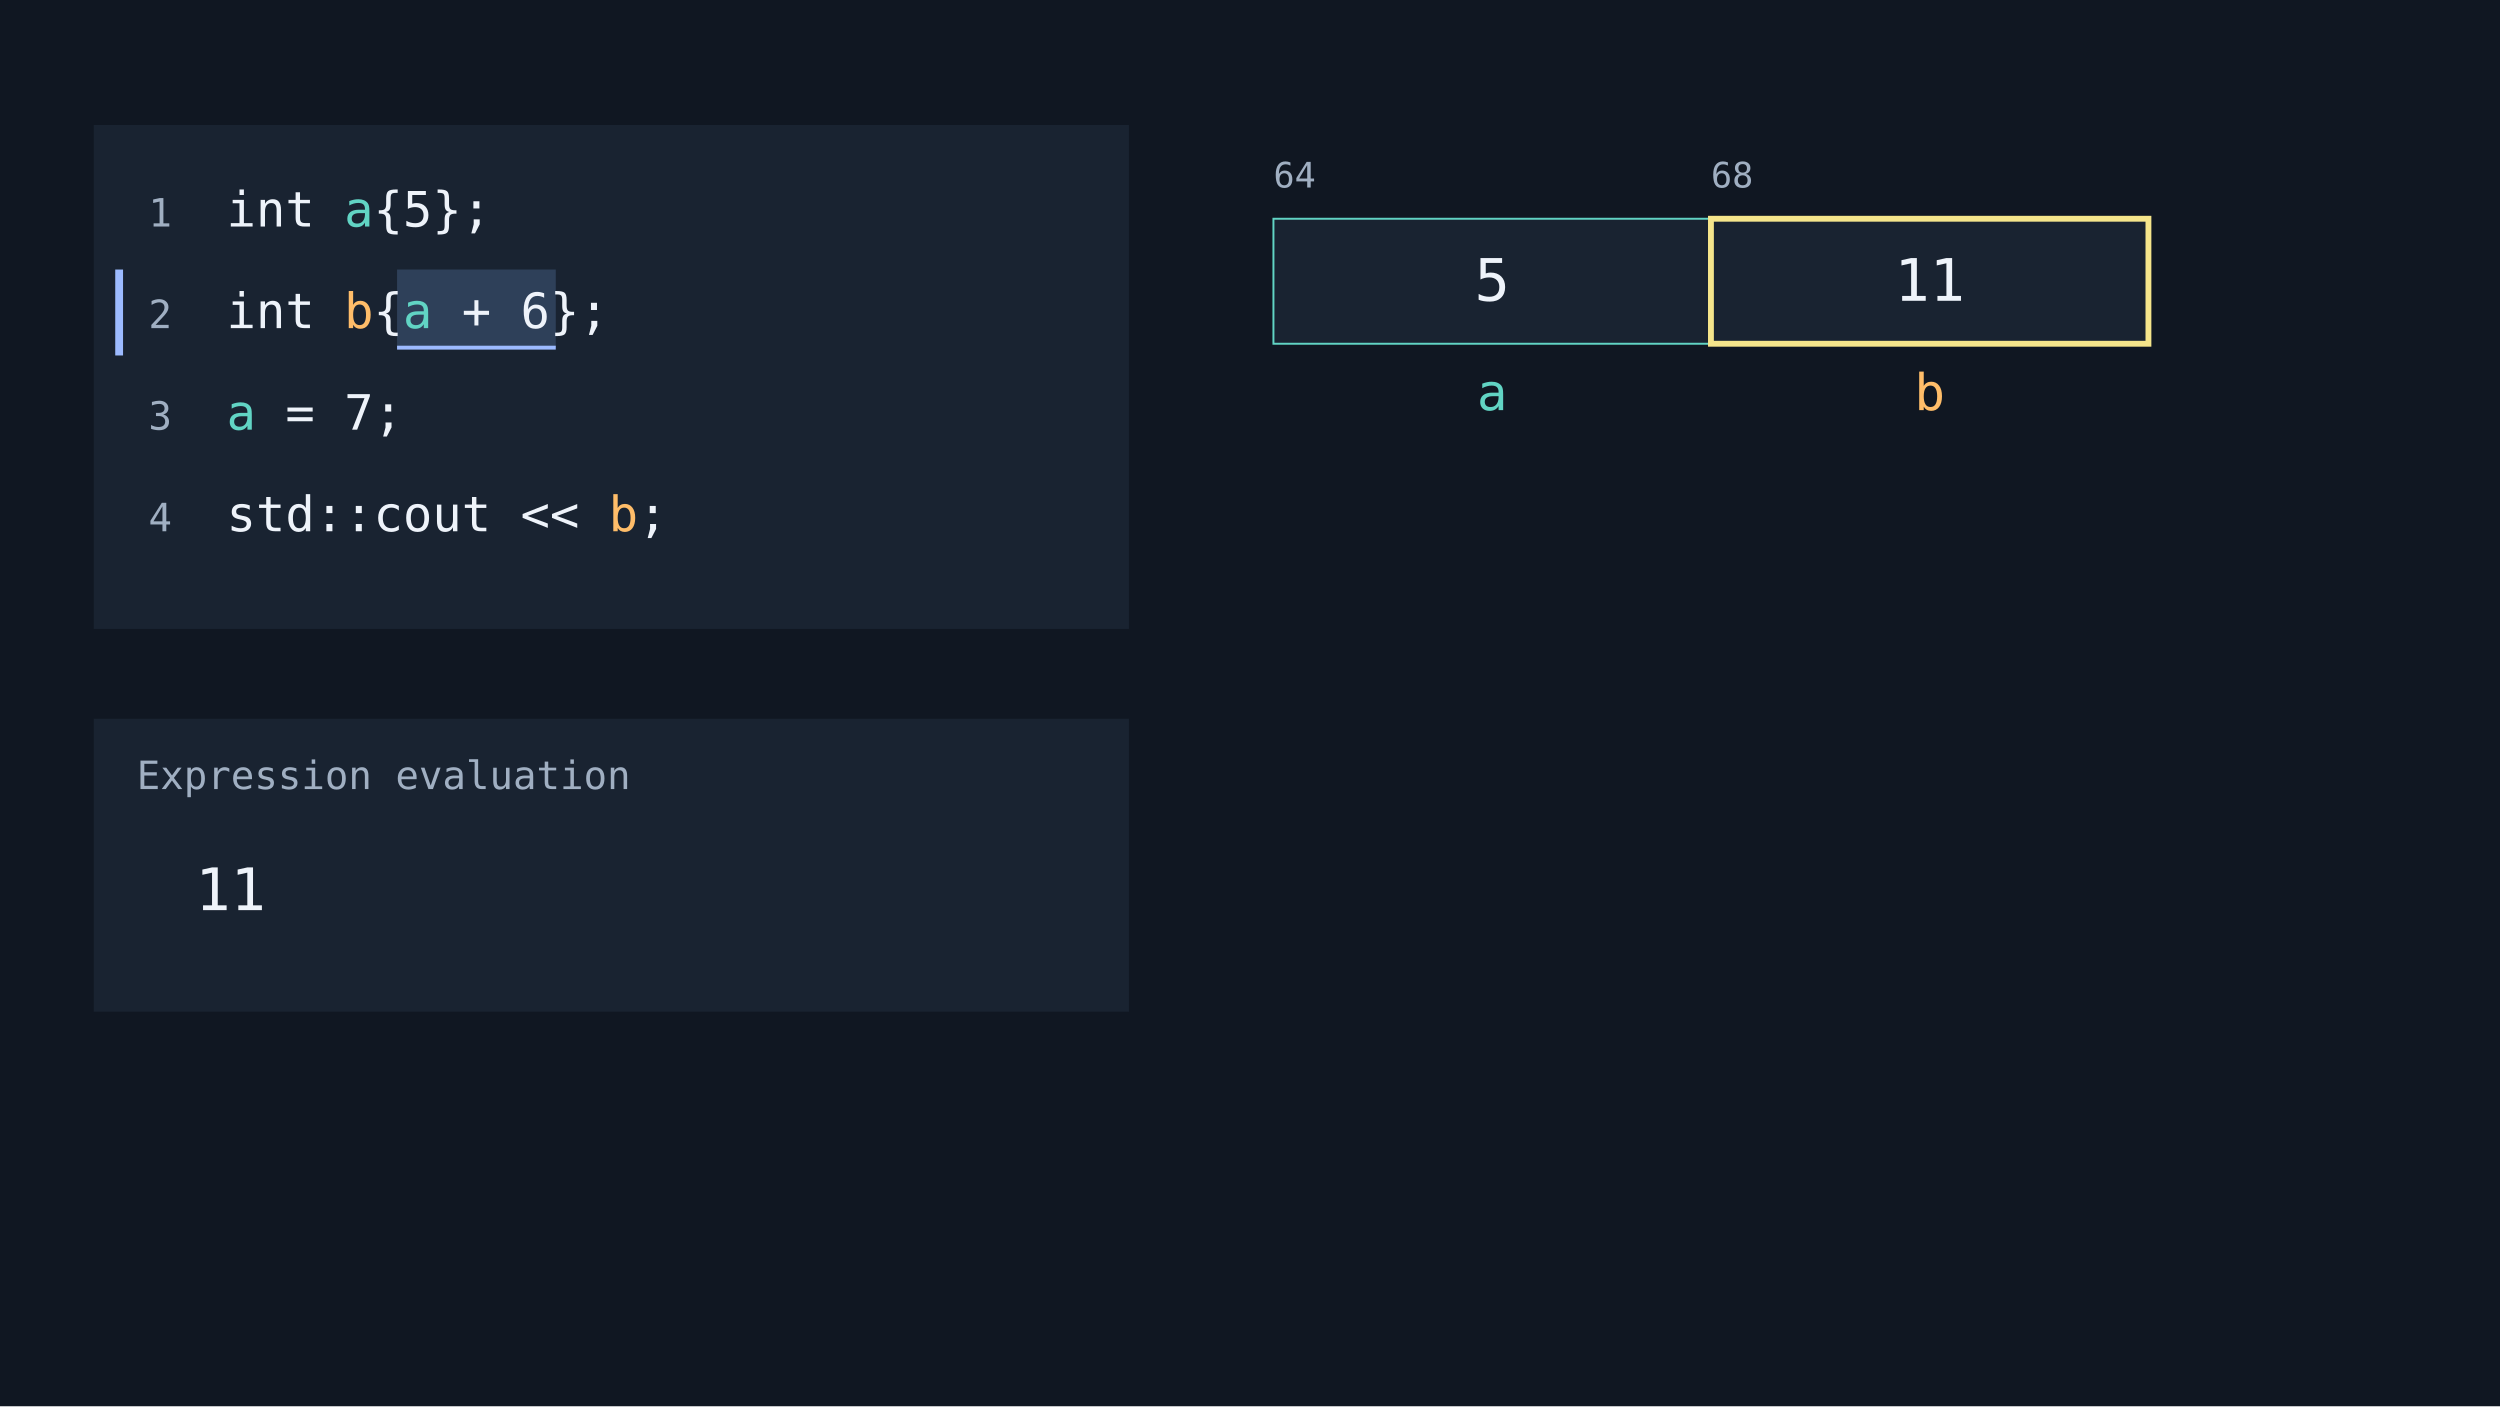
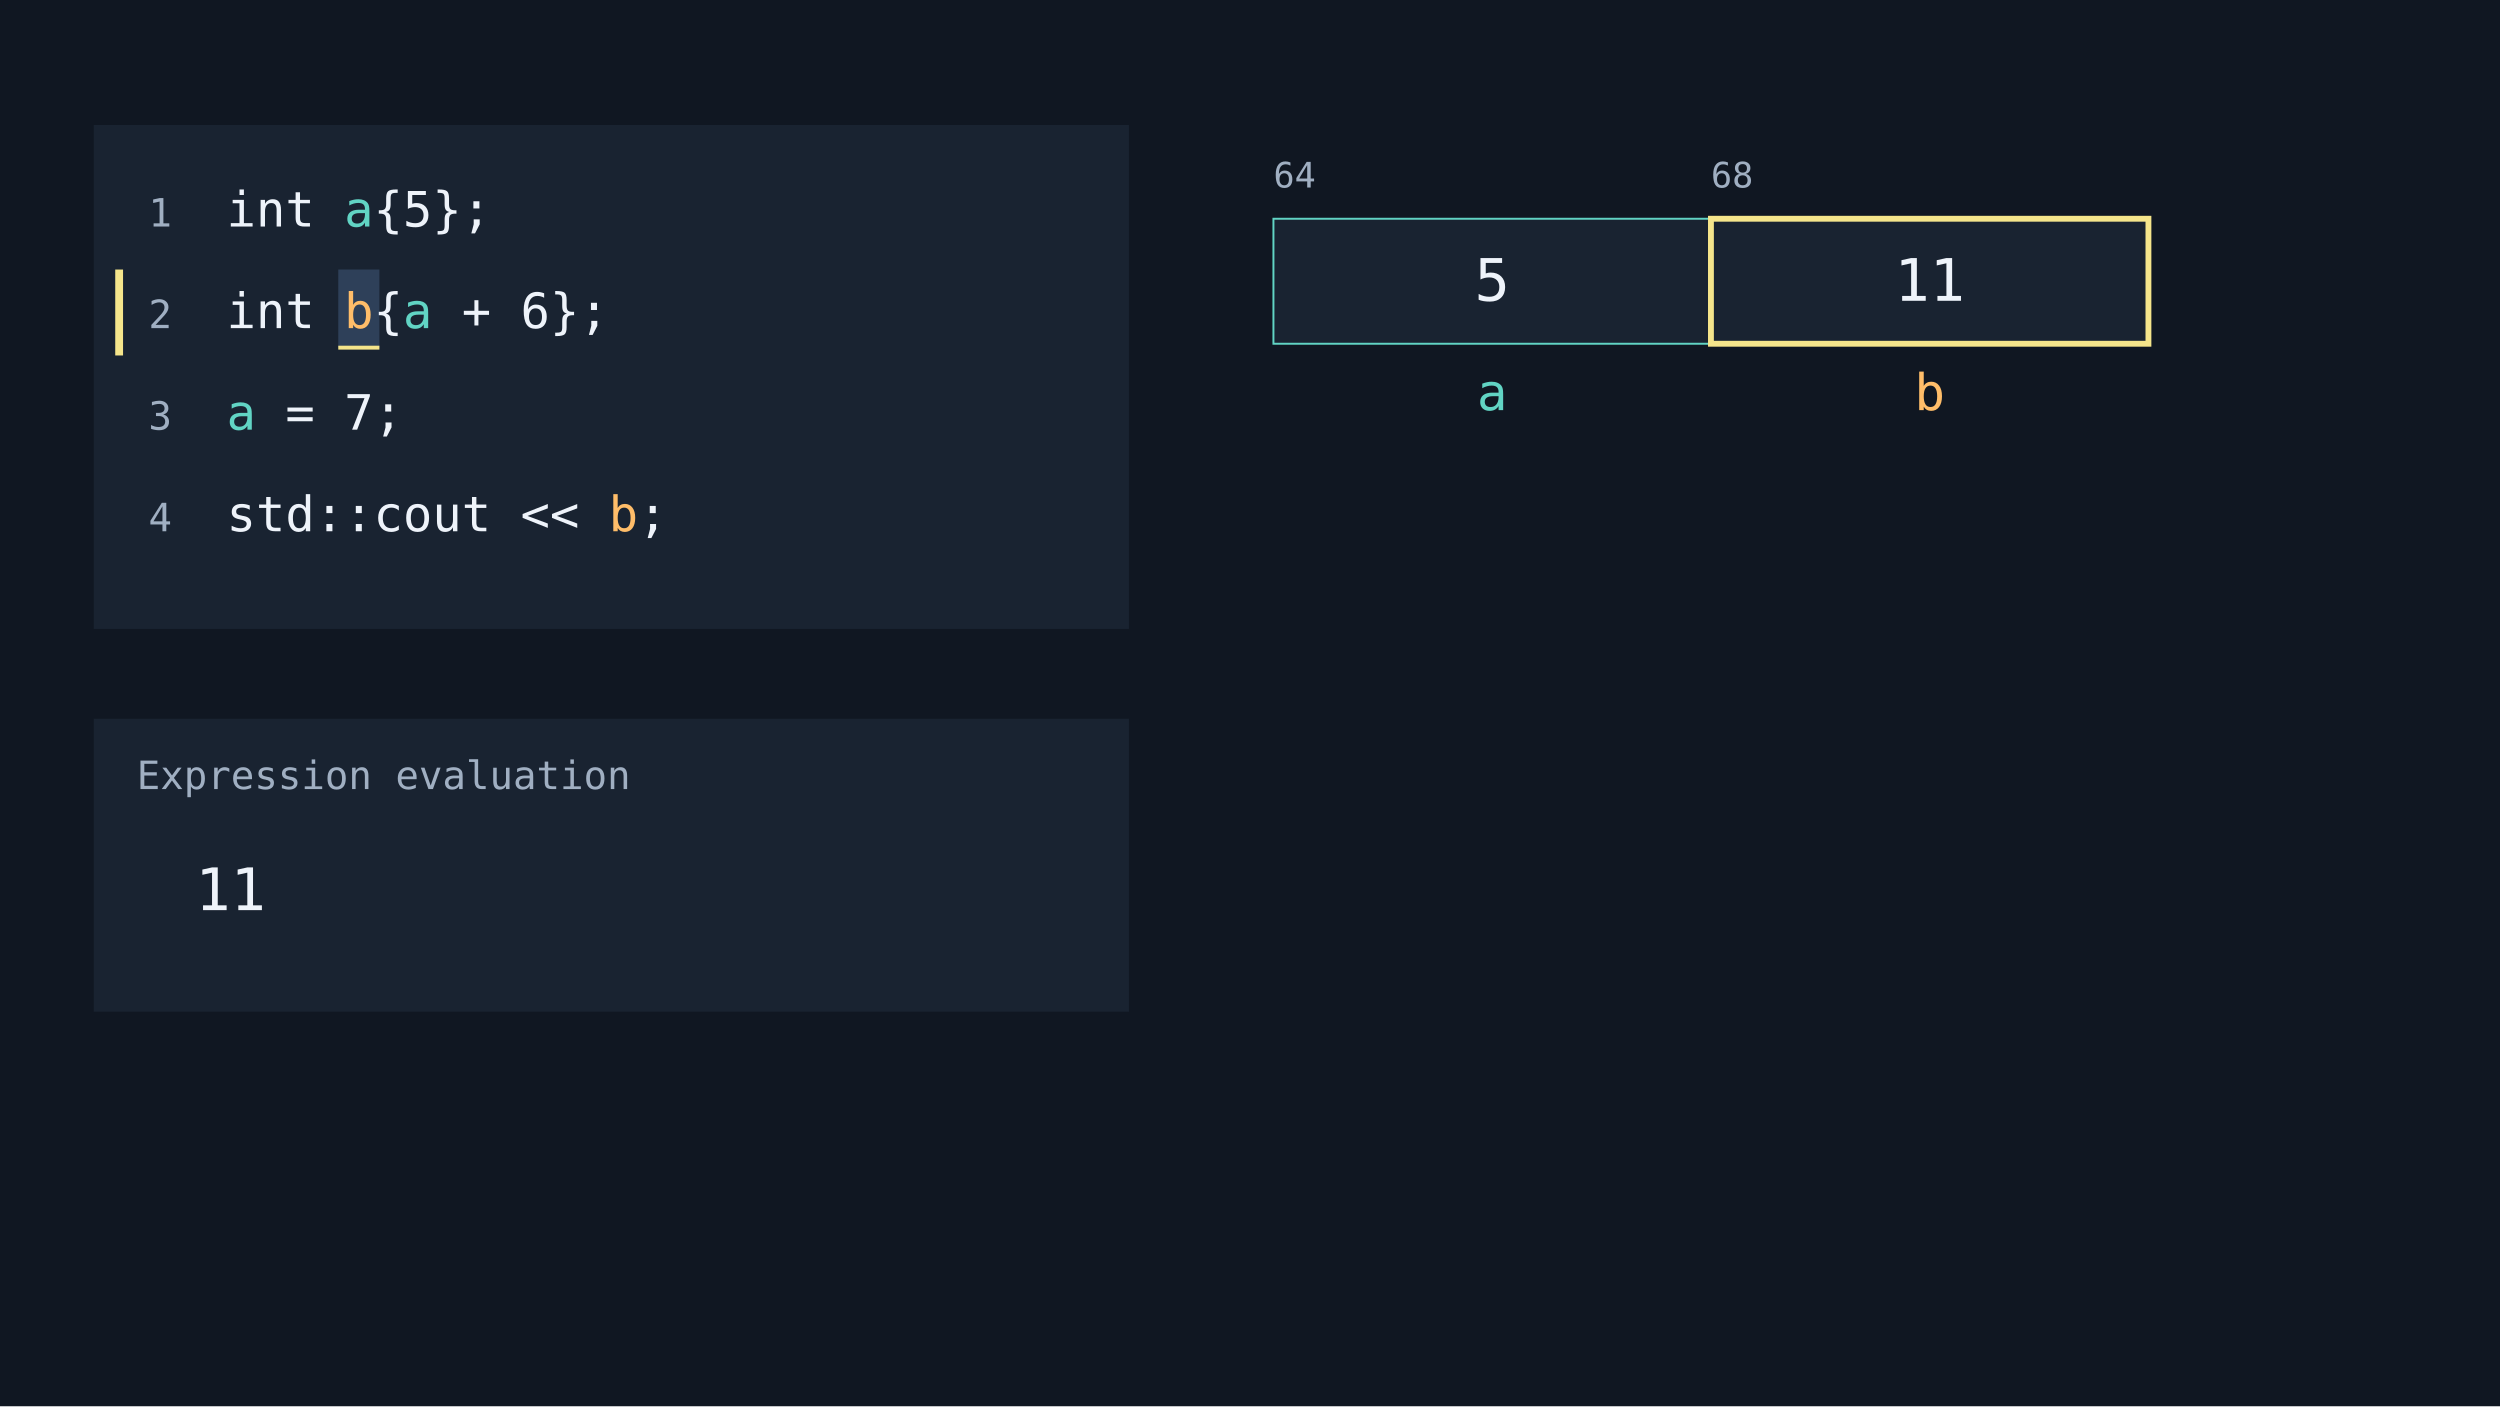
<svg xmlns="http://www.w3.org/2000/svg" viewBox="0 0 1280 720" width="1280" height="720" role="img">
  <rect x="0" y="0" width="1280" height="720" fill="#101722" stroke="none" stroke-width="1" />
  <rect x="48" y="64" width="530" height="258" fill="#192331" stroke="none" stroke-width="1" />
  <rect x="48" y="368" width="530" height="150" fill="#192331" stroke="none" stroke-width="1" />
  <text x="70" y="404" font-family="DejaVu Sans Mono,monospace" font-size="20" fill="#a0afc2" xml:space="preserve">Expression evaluation</text>
  <text x="100" y="466" font-family="DejaVu Sans Mono,monospace" font-size="30" fill="#eef3fa" xml:space="preserve">11</text>
  <text x="76" y="116" font-family="DejaVu Sans Mono,monospace" font-size="20" fill="#a0afc2" xml:space="preserve">1</text>
-   <text x="116" y="116" font-family="DejaVu Sans Mono,monospace" font-size="25" fill="#eef3fa" xml:space="preserve" />
  <text x="116.0" y="116" font-family="DejaVu Sans Mono,monospace" font-size="25" fill="#eef3fa" xml:space="preserve">int</text>
  <text x="161.15" y="116" font-family="DejaVu Sans Mono,monospace" font-size="25" fill="#eef3fa" xml:space="preserve"> </text>
  <text x="176.2" y="116" font-family="DejaVu Sans Mono,monospace" font-size="25" fill="#61d4c4" xml:space="preserve">a</text>
  <text x="191.25" y="116" font-family="DejaVu Sans Mono,monospace" font-size="25" fill="#eef3fa" xml:space="preserve">{5};</text>
-   <rect x="59" y="138" width="4" height="44" fill="#9cbaff" stroke="none" stroke-width="1" />
-   <rect x="203.3" y="138" width="81.25" height="40" fill="#2e4059" stroke="none" stroke-width="1" />
-   <line x1="203.3" y1="178" x2="284.55" y2="178" stroke="#9cbaff" stroke-width="2" />
+   <rect x="59" y="138" width="4" height="44" fill="#f5e58b" stroke="none" stroke-width="1" />
+   <rect x="173.2" y="138" width="21.05" height="40" fill="#2e4059" stroke="none" stroke-width="1" />
+   <line x1="173.2" y1="178" x2="194.25" y2="178" stroke="#f5e58b" stroke-width="2" />
  <text x="76" y="168" font-family="DejaVu Sans Mono,monospace" font-size="20" fill="#a0afc2" xml:space="preserve">2</text>
-   <text x="116" y="168" font-family="DejaVu Sans Mono,monospace" font-size="25" fill="#eef3fa" xml:space="preserve" />
  <text x="116.0" y="168" font-family="DejaVu Sans Mono,monospace" font-size="25" fill="#eef3fa" xml:space="preserve">int</text>
  <text x="161.15" y="168" font-family="DejaVu Sans Mono,monospace" font-size="25" fill="#eef3fa" xml:space="preserve"> </text>
  <text x="176.2" y="168" font-family="DejaVu Sans Mono,monospace" font-size="25" fill="#ffbd69" xml:space="preserve">b</text>
  <text x="191.25" y="168" font-family="DejaVu Sans Mono,monospace" font-size="25" fill="#eef3fa" xml:space="preserve">{</text>
  <text x="206.3" y="168" font-family="DejaVu Sans Mono,monospace" font-size="25" fill="#61d4c4" xml:space="preserve">a</text>
  <text x="221.35" y="168" font-family="DejaVu Sans Mono,monospace" font-size="25" fill="#eef3fa" xml:space="preserve"> + 6};</text>
  <text x="76" y="220" font-family="DejaVu Sans Mono,monospace" font-size="20" fill="#a0afc2" xml:space="preserve">3</text>
-   <text x="116" y="220" font-family="DejaVu Sans Mono,monospace" font-size="25" fill="#eef3fa" xml:space="preserve" />
  <text x="116.0" y="220" font-family="DejaVu Sans Mono,monospace" font-size="25" fill="#61d4c4" xml:space="preserve">a</text>
  <text x="131.05" y="220" font-family="DejaVu Sans Mono,monospace" font-size="25" fill="#eef3fa" xml:space="preserve"> = 7;</text>
  <text x="76" y="272" font-family="DejaVu Sans Mono,monospace" font-size="20" fill="#a0afc2" xml:space="preserve">4</text>
-   <text x="116" y="272" font-family="DejaVu Sans Mono,monospace" font-size="25" fill="#eef3fa" xml:space="preserve" />
  <text x="116.0" y="272" font-family="DejaVu Sans Mono,monospace" font-size="25" fill="#eef3fa" xml:space="preserve">std</text>
  <text x="161.15" y="272" font-family="DejaVu Sans Mono,monospace" font-size="25" fill="#eef3fa" xml:space="preserve">::</text>
  <text x="191.25" y="272" font-family="DejaVu Sans Mono,monospace" font-size="25" fill="#eef3fa" xml:space="preserve">cout</text>
  <text x="251.45" y="272" font-family="DejaVu Sans Mono,monospace" font-size="25" fill="#eef3fa" xml:space="preserve"> &lt;&lt; </text>
  <text x="311.65" y="272" font-family="DejaVu Sans Mono,monospace" font-size="25" fill="#ffbd69" xml:space="preserve">b</text>
  <text x="326.7" y="272" font-family="DejaVu Sans Mono,monospace" font-size="25" fill="#eef3fa" xml:space="preserve">;</text>
  <text x="652" y="96" font-family="DejaVu Sans Mono,monospace" font-size="18" fill="#a0afc2" xml:space="preserve">64</text>
  <text x="756.174" y="210" font-family="DejaVu Sans Mono,monospace" font-size="26" fill="#61d4c4" xml:space="preserve">a</text>
  <rect x="652" y="112" width="224.0" height="64" fill="#192331" stroke="#61d4c4" stroke-width="1" />
  <text x="754.97" y="154" font-family="DejaVu Sans Mono,monospace" font-size="30" fill="#eef3fa" xml:space="preserve">5</text>
  <text x="876.0" y="96" font-family="DejaVu Sans Mono,monospace" font-size="18" fill="#a0afc2" xml:space="preserve">68</text>
  <text x="980.174" y="210" font-family="DejaVu Sans Mono,monospace" font-size="26" fill="#ffbd69" xml:space="preserve">b</text>
  <rect x="876.0" y="112" width="224.0" height="64" fill="#192331" stroke="#f5e58b" stroke-width="3" />
  <text x="969.94" y="154" font-family="DejaVu Sans Mono,monospace" font-size="30" fill="#eef3fa" xml:space="preserve">11</text>
</svg>
